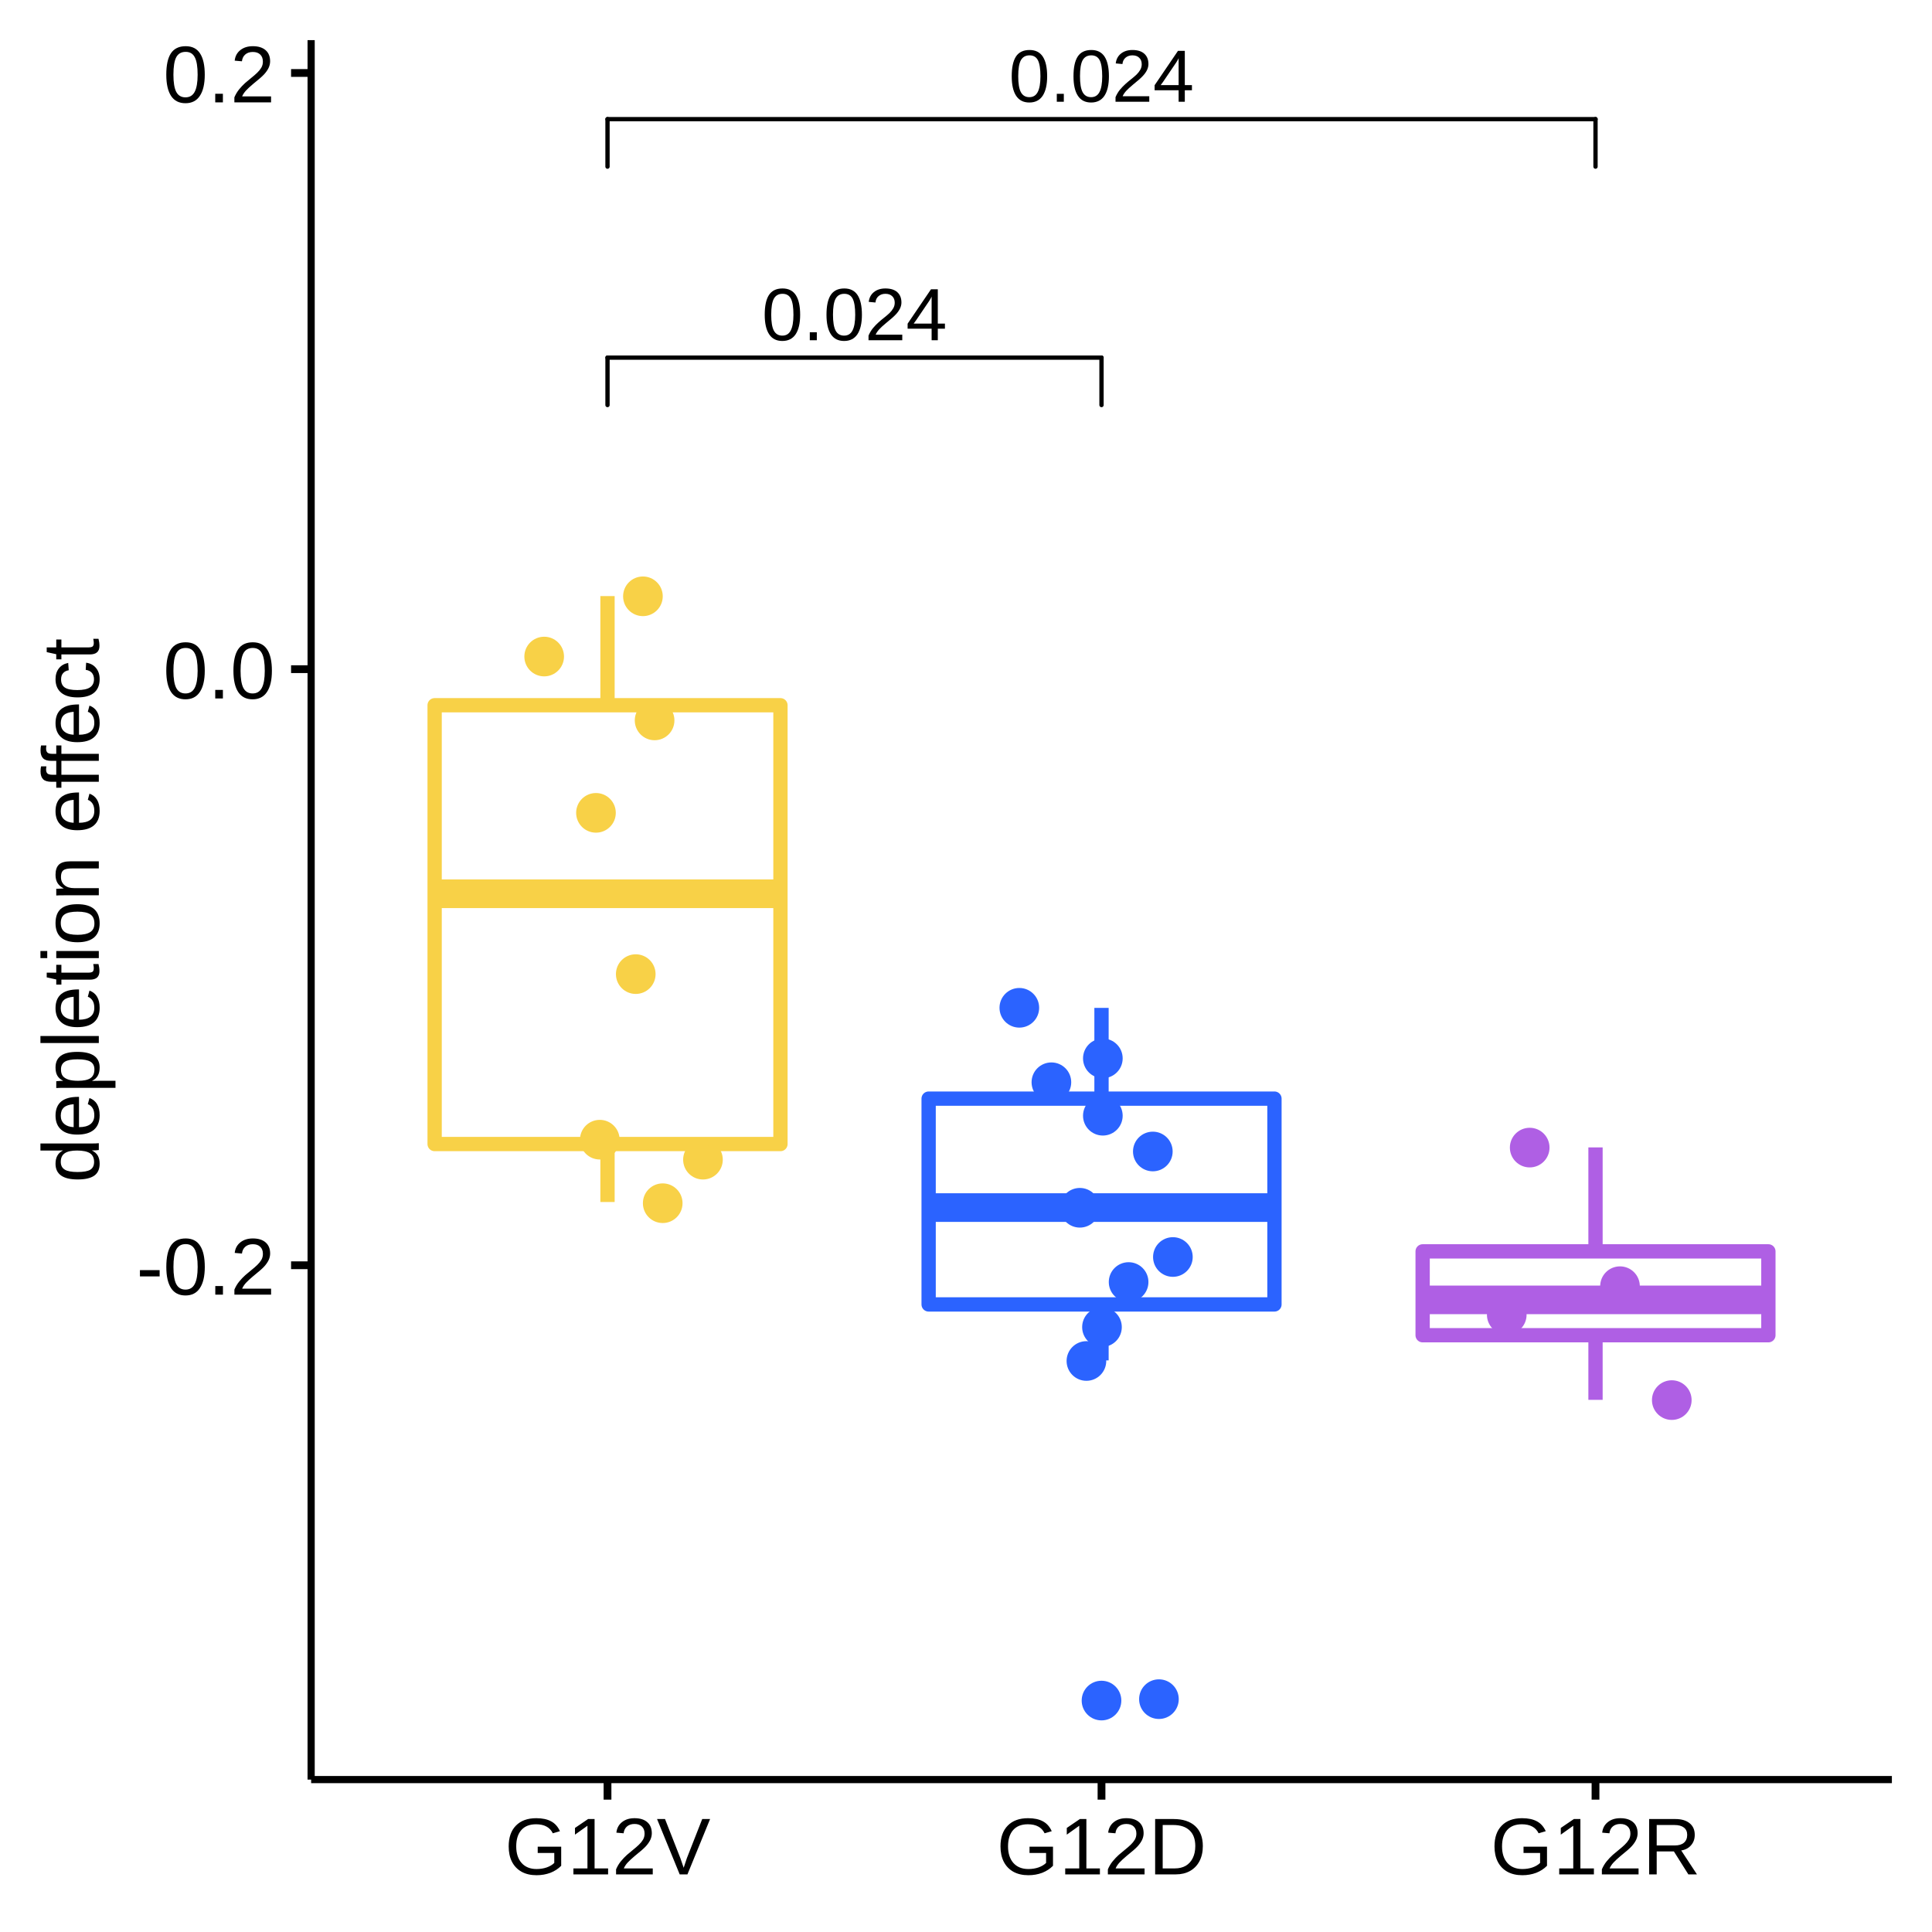
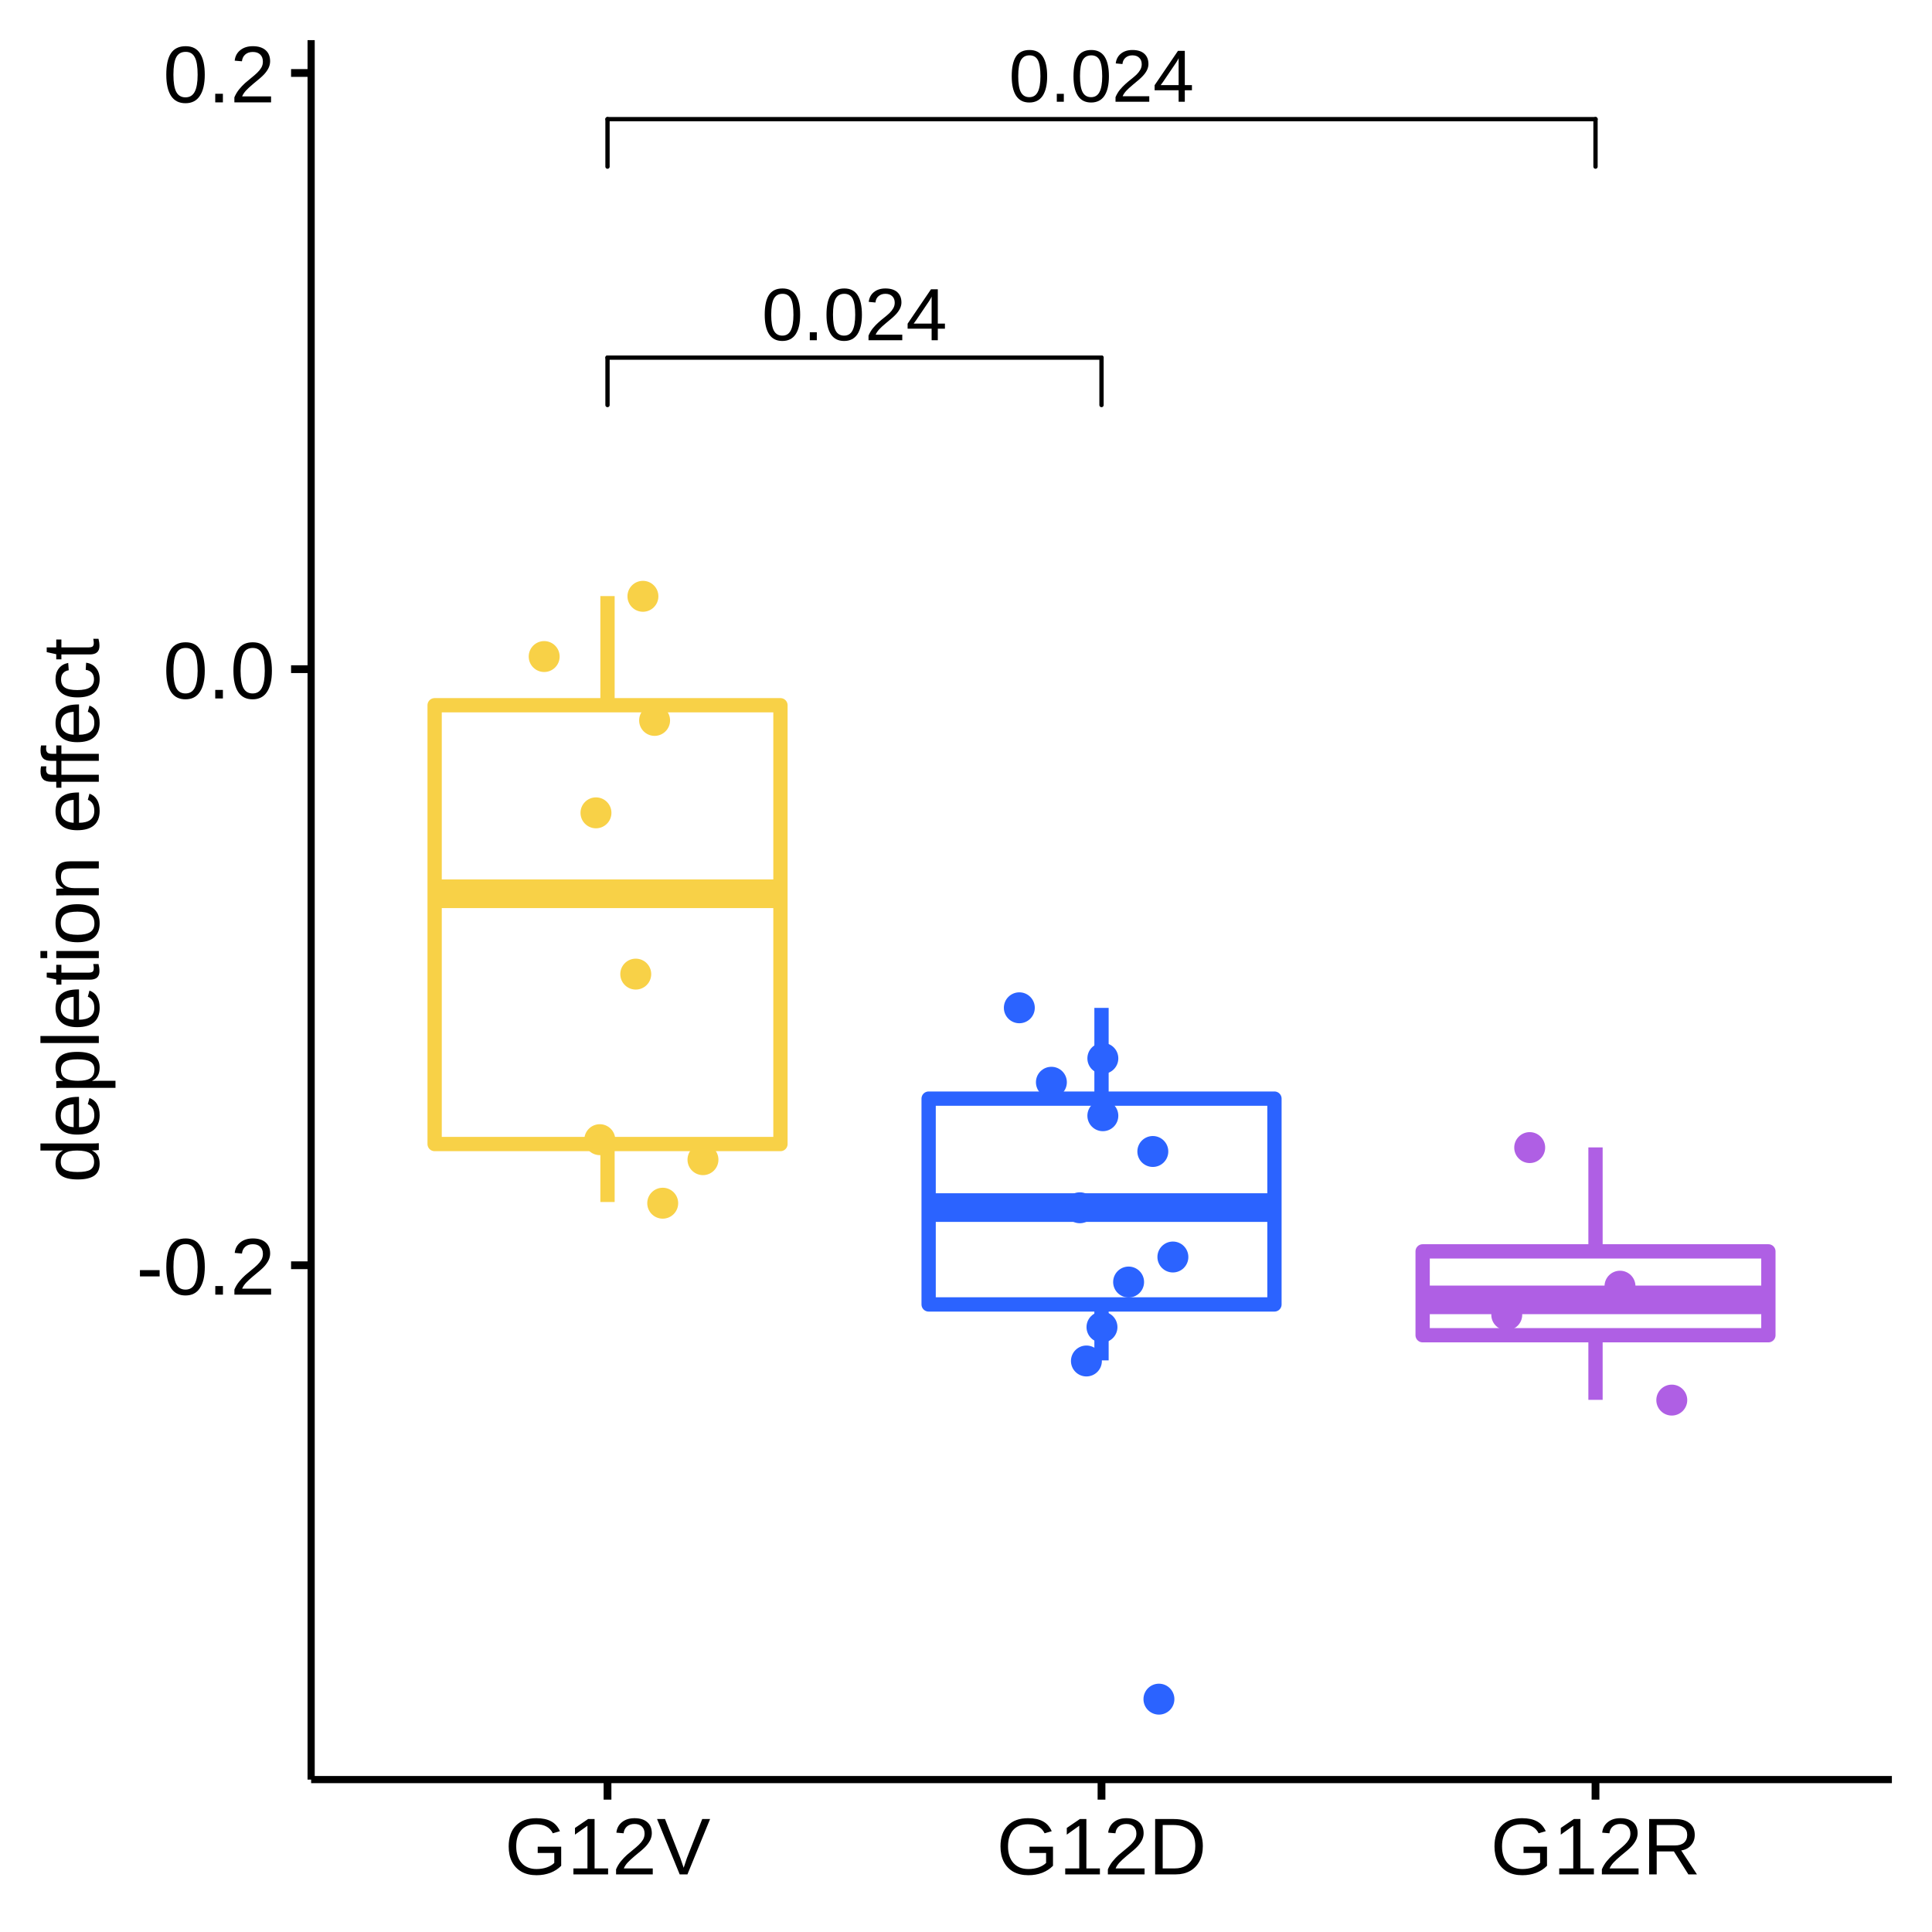
<svg xmlns="http://www.w3.org/2000/svg" viewBox="0 0 288.00 288.00">
  <defs>
    <style type="text/css">
    line, polyline, polygon, path, rect, circle {
      fill: none;
      stroke: #000000;
      stroke-linecap: round;
      stroke-linejoin: round;
      stroke-miterlimit: 10.00;
    }
  </style>
  </defs>
  <rect width="100%" height="100%" style="stroke: none; fill: #FFFFFF;" />
  <rect x="0.00" y="0.00" width="288.00" height="288.00" style="stroke-width: 1.16; stroke: #FFFFFF; fill: #FFFFFF;" />
  <defs>
    <clipPath id="cpNDYuMzh8MjgyLjAyfDI2NS4yOHw1Ljk4">
      <rect x="46.38" y="5.98" width="235.64" height="259.31" />
    </clipPath>
  </defs>
  <rect x="46.38" y="5.98" width="235.64" height="259.31" style="stroke-width: 1.16; stroke: none; fill: #FFFFFF;" clip-path="url(#cpNDYuMzh8MjgyLjAyfDI2NS4yOHw1Ljk4)" />
  <line x1="90.56" y1="105.13" x2="90.56" y2="88.86" style="stroke-width: 2.13; stroke: #F8D147; stroke-linecap: butt;" clip-path="url(#cpNDYuMzh8MjgyLjAyfDI2NS4yOHw1Ljk4)" />
  <line x1="90.56" y1="170.54" x2="90.56" y2="179.18" style="stroke-width: 2.13; stroke: #F8D147; stroke-linecap: butt;" clip-path="url(#cpNDYuMzh8MjgyLjAyfDI2NS4yOHw1Ljk4)" />
  <polygon points="64.79,105.13 64.79,170.54 116.34,170.54 116.34,105.13 64.79,105.13 " style="stroke-width: 2.13; stroke: #F8D147; fill: #FFFFFF;" clip-path="url(#cpNDYuMzh8MjgyLjAyfDI2NS4yOHw1Ljk4)" />
  <line x1="64.79" y1="133.23" x2="116.34" y2="133.23" style="stroke-width: 4.27; stroke: #F8D147; stroke-linecap: butt;" clip-path="url(#cpNDYuMzh8MjgyLjAyfDI2NS4yOHw1Ljk4)" />
-   <circle cx="164.20" cy="253.50" r="1.95pt" style="stroke-width: 0.71; stroke: #2B63FF; fill: #2B63FF;" clip-path="url(#cpNDYuMzh8MjgyLjAyfDI2NS4yOHw1Ljk4)" />
  <line x1="164.20" y1="163.77" x2="164.20" y2="150.24" style="stroke-width: 2.13; stroke: #2B63FF; stroke-linecap: butt;" clip-path="url(#cpNDYuMzh8MjgyLjAyfDI2NS4yOHw1Ljk4)" />
  <line x1="164.20" y1="194.45" x2="164.20" y2="202.79" style="stroke-width: 2.13; stroke: #2B63FF; stroke-linecap: butt;" clip-path="url(#cpNDYuMzh8MjgyLjAyfDI2NS4yOHw1Ljk4)" />
  <polygon points="138.43,163.77 138.43,194.45 189.98,194.45 189.98,163.77 138.43,163.77 " style="stroke-width: 2.13; stroke: #2B63FF; fill: #FFFFFF;" clip-path="url(#cpNDYuMzh8MjgyLjAyfDI2NS4yOHw1Ljk4)" />
  <line x1="138.43" y1="180.01" x2="189.98" y2="180.01" style="stroke-width: 4.27; stroke: #2B63FF; stroke-linecap: butt;" clip-path="url(#cpNDYuMzh8MjgyLjAyfDI2NS4yOHw1Ljk4)" />
  <line x1="237.84" y1="186.54" x2="237.84" y2="171.04" style="stroke-width: 2.13; stroke: #AF5FE4; stroke-linecap: butt;" clip-path="url(#cpNDYuMzh8MjgyLjAyfDI2NS4yOHw1Ljk4)" />
  <line x1="237.84" y1="199.04" x2="237.84" y2="208.67" style="stroke-width: 2.13; stroke: #AF5FE4; stroke-linecap: butt;" clip-path="url(#cpNDYuMzh8MjgyLjAyfDI2NS4yOHw1Ljk4)" />
  <polygon points="212.07,186.54 212.07,199.04 263.61,199.04 263.61,186.54 212.07,186.54 " style="stroke-width: 2.13; stroke: #AF5FE4; fill: #FFFFFF;" clip-path="url(#cpNDYuMzh8MjgyLjAyfDI2NS4yOHw1Ljk4)" />
  <line x1="212.07" y1="193.77" x2="263.61" y2="193.77" style="stroke-width: 4.27; stroke: #AF5FE4; stroke-linecap: butt;" clip-path="url(#cpNDYuMzh8MjgyLjAyfDI2NS4yOHw1Ljk4)" />
-   <circle cx="88.84" cy="121.17" r="1.95pt" style="stroke-width: 0.71; stroke: #F8D147; fill: #F8D147;" clip-path="url(#cpNDYuMzh8MjgyLjAyfDI2NS4yOHw1Ljk4)" />
-   <circle cx="164.27" cy="197.83" r="1.95pt" style="stroke-width: 0.71; stroke: #2B63FF; fill: #2B63FF;" clip-path="url(#cpNDYuMzh8MjgyLjAyfDI2NS4yOHw1Ljk4)" />
-   <circle cx="172.76" cy="253.29" r="1.95pt" style="stroke-width: 0.71; stroke: #2B63FF; fill: #2B63FF;" clip-path="url(#cpNDYuMzh8MjgyLjAyfDI2NS4yOHw1Ljk4)" />
-   <circle cx="228.03" cy="171.07" r="1.95pt" style="stroke-width: 0.71; stroke: #AF5FE4; fill: #AF5FE4;" clip-path="url(#cpNDYuMzh8MjgyLjAyfDI2NS4yOHw1Ljk4)" />
-   <circle cx="95.84" cy="88.89" r="1.95pt" style="stroke-width: 0.71; stroke: #F8D147; fill: #F8D147;" clip-path="url(#cpNDYuMzh8MjgyLjAyfDI2NS4yOHw1Ljk4)" />
-   <circle cx="164.40" cy="166.32" r="1.95pt" style="stroke-width: 0.71; stroke: #2B63FF; fill: #2B63FF;" clip-path="url(#cpNDYuMzh8MjgyLjAyfDI2NS4yOHw1Ljk4)" />
-   <circle cx="160.97" cy="180.04" r="1.95pt" style="stroke-width: 0.71; stroke: #2B63FF; fill: #2B63FF;" clip-path="url(#cpNDYuMzh8MjgyLjAyfDI2NS4yOHw1Ljk4)" />
-   <circle cx="168.24" cy="191.11" r="1.95pt" style="stroke-width: 0.71; stroke: #2B63FF; fill: #2B63FF;" clip-path="url(#cpNDYuMzh8MjgyLjAyfDI2NS4yOHw1Ljk4)" />
-   <circle cx="94.77" cy="145.21" r="1.95pt" style="stroke-width: 0.71; stroke: #F8D147; fill: #F8D147;" clip-path="url(#cpNDYuMzh8MjgyLjAyfDI2NS4yOHw1Ljk4)" />
-   <circle cx="151.95" cy="150.23" r="1.95pt" style="stroke-width: 0.71; stroke: #2B63FF; fill: #2B63FF;" clip-path="url(#cpNDYuMzh8MjgyLjAyfDI2NS4yOHw1Ljk4)" />
-   <circle cx="98.79" cy="179.36" r="1.95pt" style="stroke-width: 0.71; stroke: #F8D147; fill: #F8D147;" clip-path="url(#cpNDYuMzh8MjgyLjAyfDI2NS4yOHw1Ljk4)" />
-   <circle cx="224.61" cy="195.99" r="1.95pt" style="stroke-width: 0.71; stroke: #AF5FE4; fill: #AF5FE4;" clip-path="url(#cpNDYuMzh8MjgyLjAyfDI2NS4yOHw1Ljk4)" />
-   <circle cx="174.84" cy="187.38" r="1.95pt" style="stroke-width: 0.71; stroke: #2B63FF; fill: #2B63FF;" clip-path="url(#cpNDYuMzh8MjgyLjAyfDI2NS4yOHw1Ljk4)" />
-   <circle cx="241.49" cy="191.73" r="1.95pt" style="stroke-width: 0.71; stroke: #AF5FE4; fill: #AF5FE4;" clip-path="url(#cpNDYuMzh8MjgyLjAyfDI2NS4yOHw1Ljk4)" />
-   <circle cx="104.79" cy="172.87" r="1.95pt" style="stroke-width: 0.71; stroke: #F8D147; fill: #F8D147;" clip-path="url(#cpNDYuMzh8MjgyLjAyfDI2NS4yOHw1Ljk4)" />
-   <circle cx="156.73" cy="161.33" r="1.95pt" style="stroke-width: 0.71; stroke: #2B63FF; fill: #2B63FF;" clip-path="url(#cpNDYuMzh8MjgyLjAyfDI2NS4yOHw1Ljk4)" />
-   <circle cx="249.21" cy="208.71" r="1.95pt" style="stroke-width: 0.71; stroke: #AF5FE4; fill: #AF5FE4;" clip-path="url(#cpNDYuMzh8MjgyLjAyfDI2NS4yOHw1Ljk4)" />
-   <circle cx="164.40" cy="157.77" r="1.95pt" style="stroke-width: 0.71; stroke: #2B63FF; fill: #2B63FF;" clip-path="url(#cpNDYuMzh8MjgyLjAyfDI2NS4yOHw1Ljk4)" />
-   <circle cx="161.95" cy="202.88" r="1.95pt" style="stroke-width: 0.71; stroke: #2B63FF; fill: #2B63FF;" clip-path="url(#cpNDYuMzh8MjgyLjAyfDI2NS4yOHw1Ljk4)" />
-   <circle cx="97.58" cy="107.39" r="1.95pt" style="stroke-width: 0.71; stroke: #F8D147; fill: #F8D147;" clip-path="url(#cpNDYuMzh8MjgyLjAyfDI2NS4yOHw1Ljk4)" />
-   <circle cx="89.41" cy="169.89" r="1.95pt" style="stroke-width: 0.71; stroke: #F8D147; fill: #F8D147;" clip-path="url(#cpNDYuMzh8MjgyLjAyfDI2NS4yOHw1Ljk4)" />
-   <circle cx="171.85" cy="171.65" r="1.95pt" style="stroke-width: 0.71; stroke: #2B63FF; fill: #2B63FF;" clip-path="url(#cpNDYuMzh8MjgyLjAyfDI2NS4yOHw1Ljk4)" />
-   <circle cx="81.12" cy="97.87" r="1.95pt" style="stroke-width: 0.71; stroke: #F8D147; fill: #F8D147;" clip-path="url(#cpNDYuMzh8MjgyLjAyfDI2NS4yOHw1Ljk4)" />
+   <circle cx="88.84" cy="121.17" r="1.95" style="stroke-width: 0.71; stroke: #F8D147; fill: #F8D147;" clip-path="url(#cpNDYuMzh8MjgyLjAyfDI2NS4yOHw1Ljk4)" />
+   <circle cx="164.27" cy="197.83" r="1.95" style="stroke-width: 0.71; stroke: #2B63FF; fill: #2B63FF;" clip-path="url(#cpNDYuMzh8MjgyLjAyfDI2NS4yOHw1Ljk4)" />
+   <circle cx="172.76" cy="253.29" r="1.95" style="stroke-width: 0.71; stroke: #2B63FF; fill: #2B63FF;" clip-path="url(#cpNDYuMzh8MjgyLjAyfDI2NS4yOHw1Ljk4)" />
+   <circle cx="228.03" cy="171.07" r="1.95" style="stroke-width: 0.71; stroke: #AF5FE4; fill: #AF5FE4;" clip-path="url(#cpNDYuMzh8MjgyLjAyfDI2NS4yOHw1Ljk4)" />
+   <circle cx="95.84" cy="88.89" r="1.95" style="stroke-width: 0.71; stroke: #F8D147; fill: #F8D147;" clip-path="url(#cpNDYuMzh8MjgyLjAyfDI2NS4yOHw1Ljk4)" />
+   <circle cx="164.40" cy="166.32" r="1.95" style="stroke-width: 0.71; stroke: #2B63FF; fill: #2B63FF;" clip-path="url(#cpNDYuMzh8MjgyLjAyfDI2NS4yOHw1Ljk4)" />
+   <circle cx="160.97" cy="180.04" r="1.95" style="stroke-width: 0.71; stroke: #2B63FF; fill: #2B63FF;" clip-path="url(#cpNDYuMzh8MjgyLjAyfDI2NS4yOHw1Ljk4)" />
+   <circle cx="168.24" cy="191.11" r="1.95" style="stroke-width: 0.71; stroke: #2B63FF; fill: #2B63FF;" clip-path="url(#cpNDYuMzh8MjgyLjAyfDI2NS4yOHw1Ljk4)" />
+   <circle cx="94.77" cy="145.21" r="1.95" style="stroke-width: 0.71; stroke: #F8D147; fill: #F8D147;" clip-path="url(#cpNDYuMzh8MjgyLjAyfDI2NS4yOHw1Ljk4)" />
+   <circle cx="151.95" cy="150.23" r="1.95" style="stroke-width: 0.71; stroke: #2B63FF; fill: #2B63FF;" clip-path="url(#cpNDYuMzh8MjgyLjAyfDI2NS4yOHw1Ljk4)" />
+   <circle cx="98.79" cy="179.36" r="1.95" style="stroke-width: 0.71; stroke: #F8D147; fill: #F8D147;" clip-path="url(#cpNDYuMzh8MjgyLjAyfDI2NS4yOHw1Ljk4)" />
+   <circle cx="224.61" cy="195.99" r="1.95" style="stroke-width: 0.71; stroke: #AF5FE4; fill: #AF5FE4;" clip-path="url(#cpNDYuMzh8MjgyLjAyfDI2NS4yOHw1Ljk4)" />
+   <circle cx="174.84" cy="187.38" r="1.95" style="stroke-width: 0.71; stroke: #2B63FF; fill: #2B63FF;" clip-path="url(#cpNDYuMzh8MjgyLjAyfDI2NS4yOHw1Ljk4)" />
+   <circle cx="241.49" cy="191.73" r="1.95" style="stroke-width: 0.71; stroke: #AF5FE4; fill: #AF5FE4;" clip-path="url(#cpNDYuMzh8MjgyLjAyfDI2NS4yOHw1Ljk4)" />
+   <circle cx="104.79" cy="172.87" r="1.95" style="stroke-width: 0.71; stroke: #F8D147; fill: #F8D147;" clip-path="url(#cpNDYuMzh8MjgyLjAyfDI2NS4yOHw1Ljk4)" />
+   <circle cx="156.73" cy="161.33" r="1.95" style="stroke-width: 0.71; stroke: #2B63FF; fill: #2B63FF;" clip-path="url(#cpNDYuMzh8MjgyLjAyfDI2NS4yOHw1Ljk4)" />
+   <circle cx="249.21" cy="208.71" r="1.95" style="stroke-width: 0.71; stroke: #AF5FE4; fill: #AF5FE4;" clip-path="url(#cpNDYuMzh8MjgyLjAyfDI2NS4yOHw1Ljk4)" />
+   <circle cx="164.40" cy="157.77" r="1.95" style="stroke-width: 0.71; stroke: #2B63FF; fill: #2B63FF;" clip-path="url(#cpNDYuMzh8MjgyLjAyfDI2NS4yOHw1Ljk4)" />
+   <circle cx="161.95" cy="202.88" r="1.95" style="stroke-width: 0.71; stroke: #2B63FF; fill: #2B63FF;" clip-path="url(#cpNDYuMzh8MjgyLjAyfDI2NS4yOHw1Ljk4)" />
+   <circle cx="97.58" cy="107.39" r="1.95" style="stroke-width: 0.71; stroke: #F8D147; fill: #F8D147;" clip-path="url(#cpNDYuMzh8MjgyLjAyfDI2NS4yOHw1Ljk4)" />
+   <circle cx="89.41" cy="169.89" r="1.95" style="stroke-width: 0.71; stroke: #F8D147; fill: #F8D147;" clip-path="url(#cpNDYuMzh8MjgyLjAyfDI2NS4yOHw1Ljk4)" />
+   <circle cx="171.85" cy="171.65" r="1.95" style="stroke-width: 0.71; stroke: #2B63FF; fill: #2B63FF;" clip-path="url(#cpNDYuMzh8MjgyLjAyfDI2NS4yOHw1Ljk4)" />
+   <circle cx="81.12" cy="97.87" r="1.95" style="stroke-width: 0.71; stroke: #F8D147; fill: #F8D147;" clip-path="url(#cpNDYuMzh8MjgyLjAyfDI2NS4yOHw1Ljk4)" />
  <g clip-path="url(#cpNDYuMzh8MjgyLjAyfDI2NS4yOHw1Ljk4)">
    <text x="113.56" y="50.72" style="font-size: 11.04px; font-family: Arial;" textLength="27.64px" lengthAdjust="spacingAndGlyphs">0.024</text>
  </g>
  <line x1="90.56" y1="60.38" x2="90.56" y2="53.31" style="stroke-width: 0.64;" clip-path="url(#cpNDYuMzh8MjgyLjAyfDI2NS4yOHw1Ljk4)" />
  <line x1="90.56" y1="53.31" x2="164.20" y2="53.31" style="stroke-width: 0.64;" clip-path="url(#cpNDYuMzh8MjgyLjAyfDI2NS4yOHw1Ljk4)" />
  <line x1="164.20" y1="53.31" x2="164.20" y2="60.38" style="stroke-width: 0.64;" clip-path="url(#cpNDYuMzh8MjgyLjAyfDI2NS4yOHw1Ljk4)" />
  <g clip-path="url(#cpNDYuMzh8MjgyLjAyfDI2NS4yOHw1Ljk4)">
    <text x="150.38" y="15.17" style="font-size: 11.04px; font-family: Arial;" textLength="27.64px" lengthAdjust="spacingAndGlyphs">0.024</text>
  </g>
  <line x1="90.56" y1="24.84" x2="90.56" y2="17.76" style="stroke-width: 0.64;" clip-path="url(#cpNDYuMzh8MjgyLjAyfDI2NS4yOHw1Ljk4)" />
  <line x1="90.56" y1="17.76" x2="237.84" y2="17.76" style="stroke-width: 0.64;" clip-path="url(#cpNDYuMzh8MjgyLjAyfDI2NS4yOHw1Ljk4)" />
  <line x1="237.84" y1="17.76" x2="237.84" y2="24.84" style="stroke-width: 0.64;" clip-path="url(#cpNDYuMzh8MjgyLjAyfDI2NS4yOHw1Ljk4)" />
  <defs>
    <clipPath id="cpMC4wMHwyODguMDB8Mjg4LjAwfDAuMDA=">
      <rect x="0.00" y="0.00" width="288.00" height="288.00" />
    </clipPath>
  </defs>
  <polyline points="46.38,265.28 46.38,5.98 " style="stroke-width: 1.07; stroke-linecap: butt;" clip-path="url(#cpMC4wMHwyODguMDB8Mjg4LjAwfDAuMDA=)" />
  <g clip-path="url(#cpMC4wMHwyODguMDB8Mjg4LjAwfDAuMDA=)">
    <text x="20.33" y="192.99" style="font-size: 12.00px; font-family: Arial;" textLength="20.68px" lengthAdjust="spacingAndGlyphs">-0.2</text>
  </g>
  <g clip-path="url(#cpMC4wMHwyODguMDB8Mjg4LjAwfDAuMDA=)">
    <text x="24.32" y="104.12" style="font-size: 12.00px; font-family: Arial;" textLength="16.68px" lengthAdjust="spacingAndGlyphs">0.0</text>
  </g>
  <g clip-path="url(#cpMC4wMHwyODguMDB8Mjg4LjAwfDAuMDA=)">
    <text x="24.32" y="15.26" style="font-size: 12.00px; font-family: Arial;" textLength="16.68px" lengthAdjust="spacingAndGlyphs">0.2</text>
  </g>
  <polyline points="43.39,188.61 46.38,188.61 " style="stroke-width: 1.16; stroke-linecap: butt;" clip-path="url(#cpMC4wMHwyODguMDB8Mjg4LjAwfDAuMDA=)" />
  <polyline points="43.39,99.75 46.38,99.75 " style="stroke-width: 1.16; stroke-linecap: butt;" clip-path="url(#cpMC4wMHwyODguMDB8Mjg4LjAwfDAuMDA=)" />
  <polyline points="43.39,10.88 46.38,10.88 " style="stroke-width: 1.16; stroke-linecap: butt;" clip-path="url(#cpMC4wMHwyODguMDB8Mjg4LjAwfDAuMDA=)" />
  <polyline points="46.38,265.28 282.02,265.28 " style="stroke-width: 1.07; stroke-linecap: butt;" clip-path="url(#cpMC4wMHwyODguMDB8Mjg4LjAwfDAuMDA=)" />
  <polyline points="90.56,268.27 90.56,265.28 " style="stroke-width: 1.16; stroke-linecap: butt;" clip-path="url(#cpMC4wMHwyODguMDB8Mjg4LjAwfDAuMDA=)" />
  <polyline points="164.20,268.27 164.20,265.28 " style="stroke-width: 1.16; stroke-linecap: butt;" clip-path="url(#cpMC4wMHwyODguMDB8Mjg4LjAwfDAuMDA=)" />
  <polyline points="237.84,268.27 237.84,265.28 " style="stroke-width: 1.16; stroke-linecap: butt;" clip-path="url(#cpMC4wMHwyODguMDB8Mjg4LjAwfDAuMDA=)" />
  <g clip-path="url(#cpMC4wMHwyODguMDB8Mjg4LjAwfDAuMDA=)">
    <text x="75.22" y="279.41" style="font-size: 12.00px; font-family: Arial;" textLength="30.68px" lengthAdjust="spacingAndGlyphs">G12V</text>
  </g>
  <g clip-path="url(#cpMC4wMHwyODguMDB8Mjg4LjAwfDAuMDA=)">
    <text x="148.53" y="279.41" style="font-size: 12.00px; font-family: Arial;" textLength="31.34px" lengthAdjust="spacingAndGlyphs">G12D</text>
  </g>
  <g clip-path="url(#cpMC4wMHwyODguMDB8Mjg4LjAwfDAuMDA=)">
    <text x="222.17" y="279.41" style="font-size: 12.00px; font-family: Arial;" textLength="31.34px" lengthAdjust="spacingAndGlyphs">G12R</text>
  </g>
  <g clip-path="url(#cpMC4wMHwyODguMDB8Mjg4LjAwfDAuMDA=)">
    <text transform="translate(14.73,176.32) rotate(-90)" style="font-size: 12.00px; font-family: Arial;" textLength="81.38px" lengthAdjust="spacingAndGlyphs">depletion effect</text>
  </g>
</svg>
